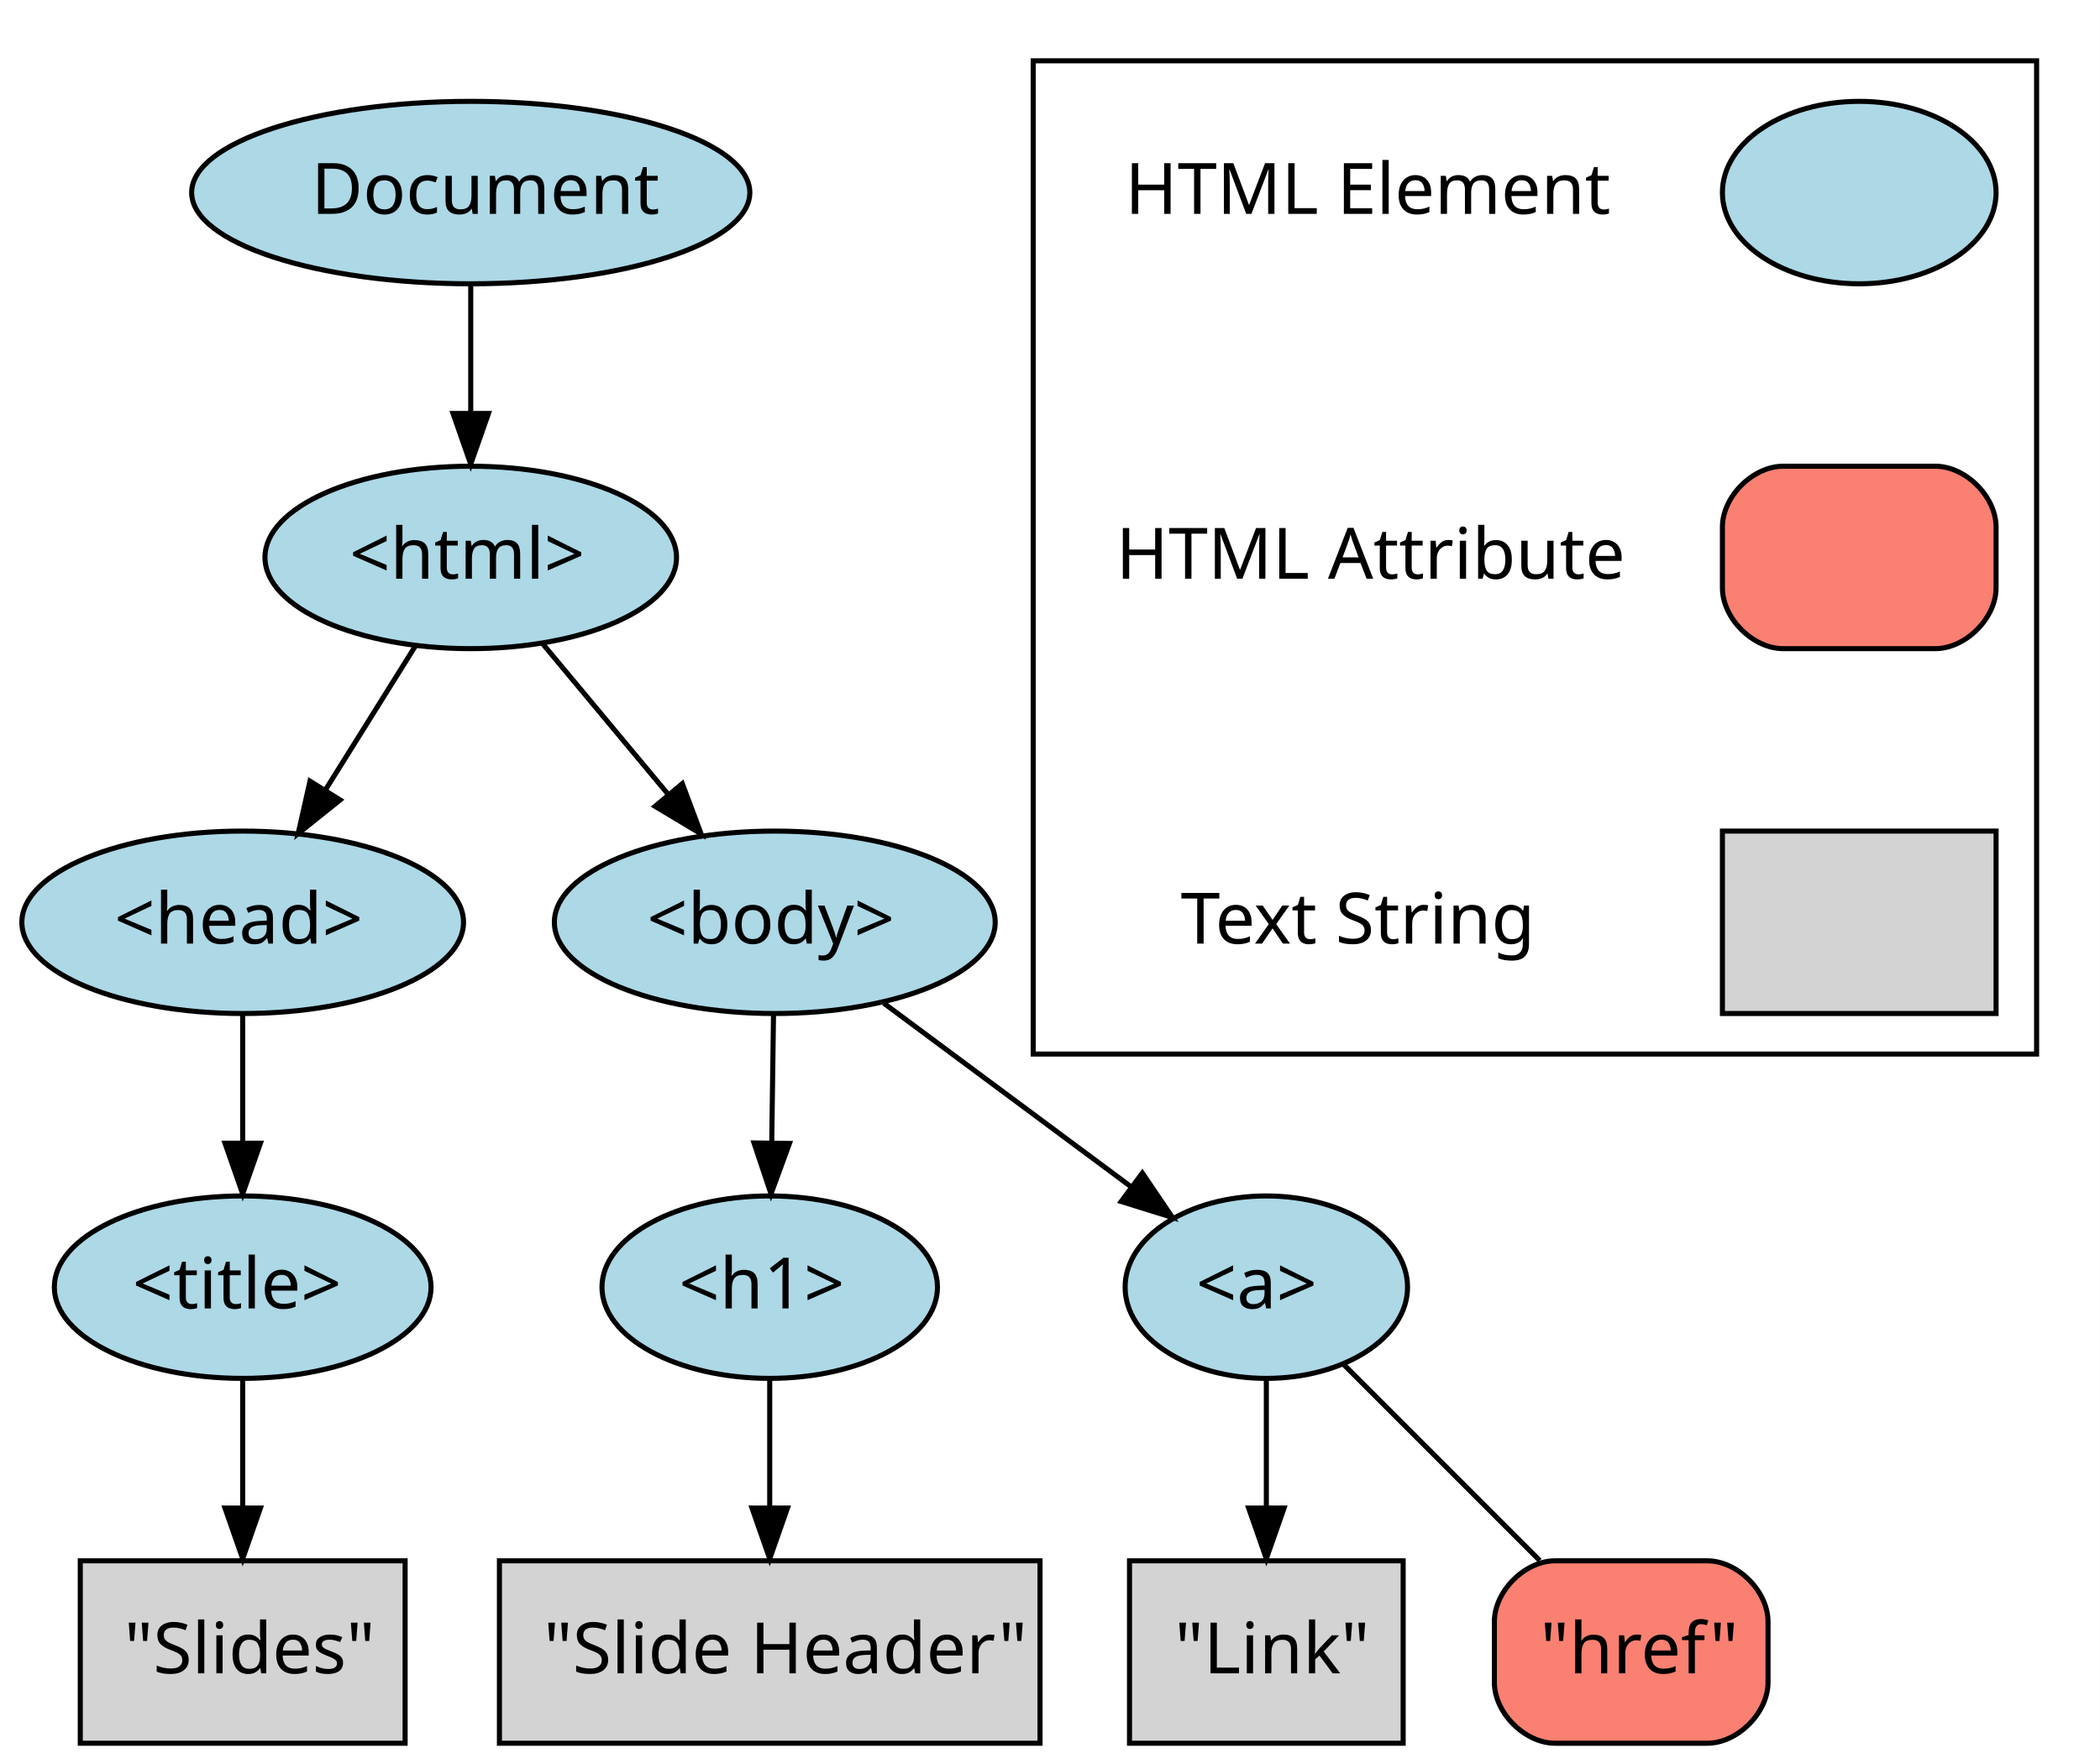
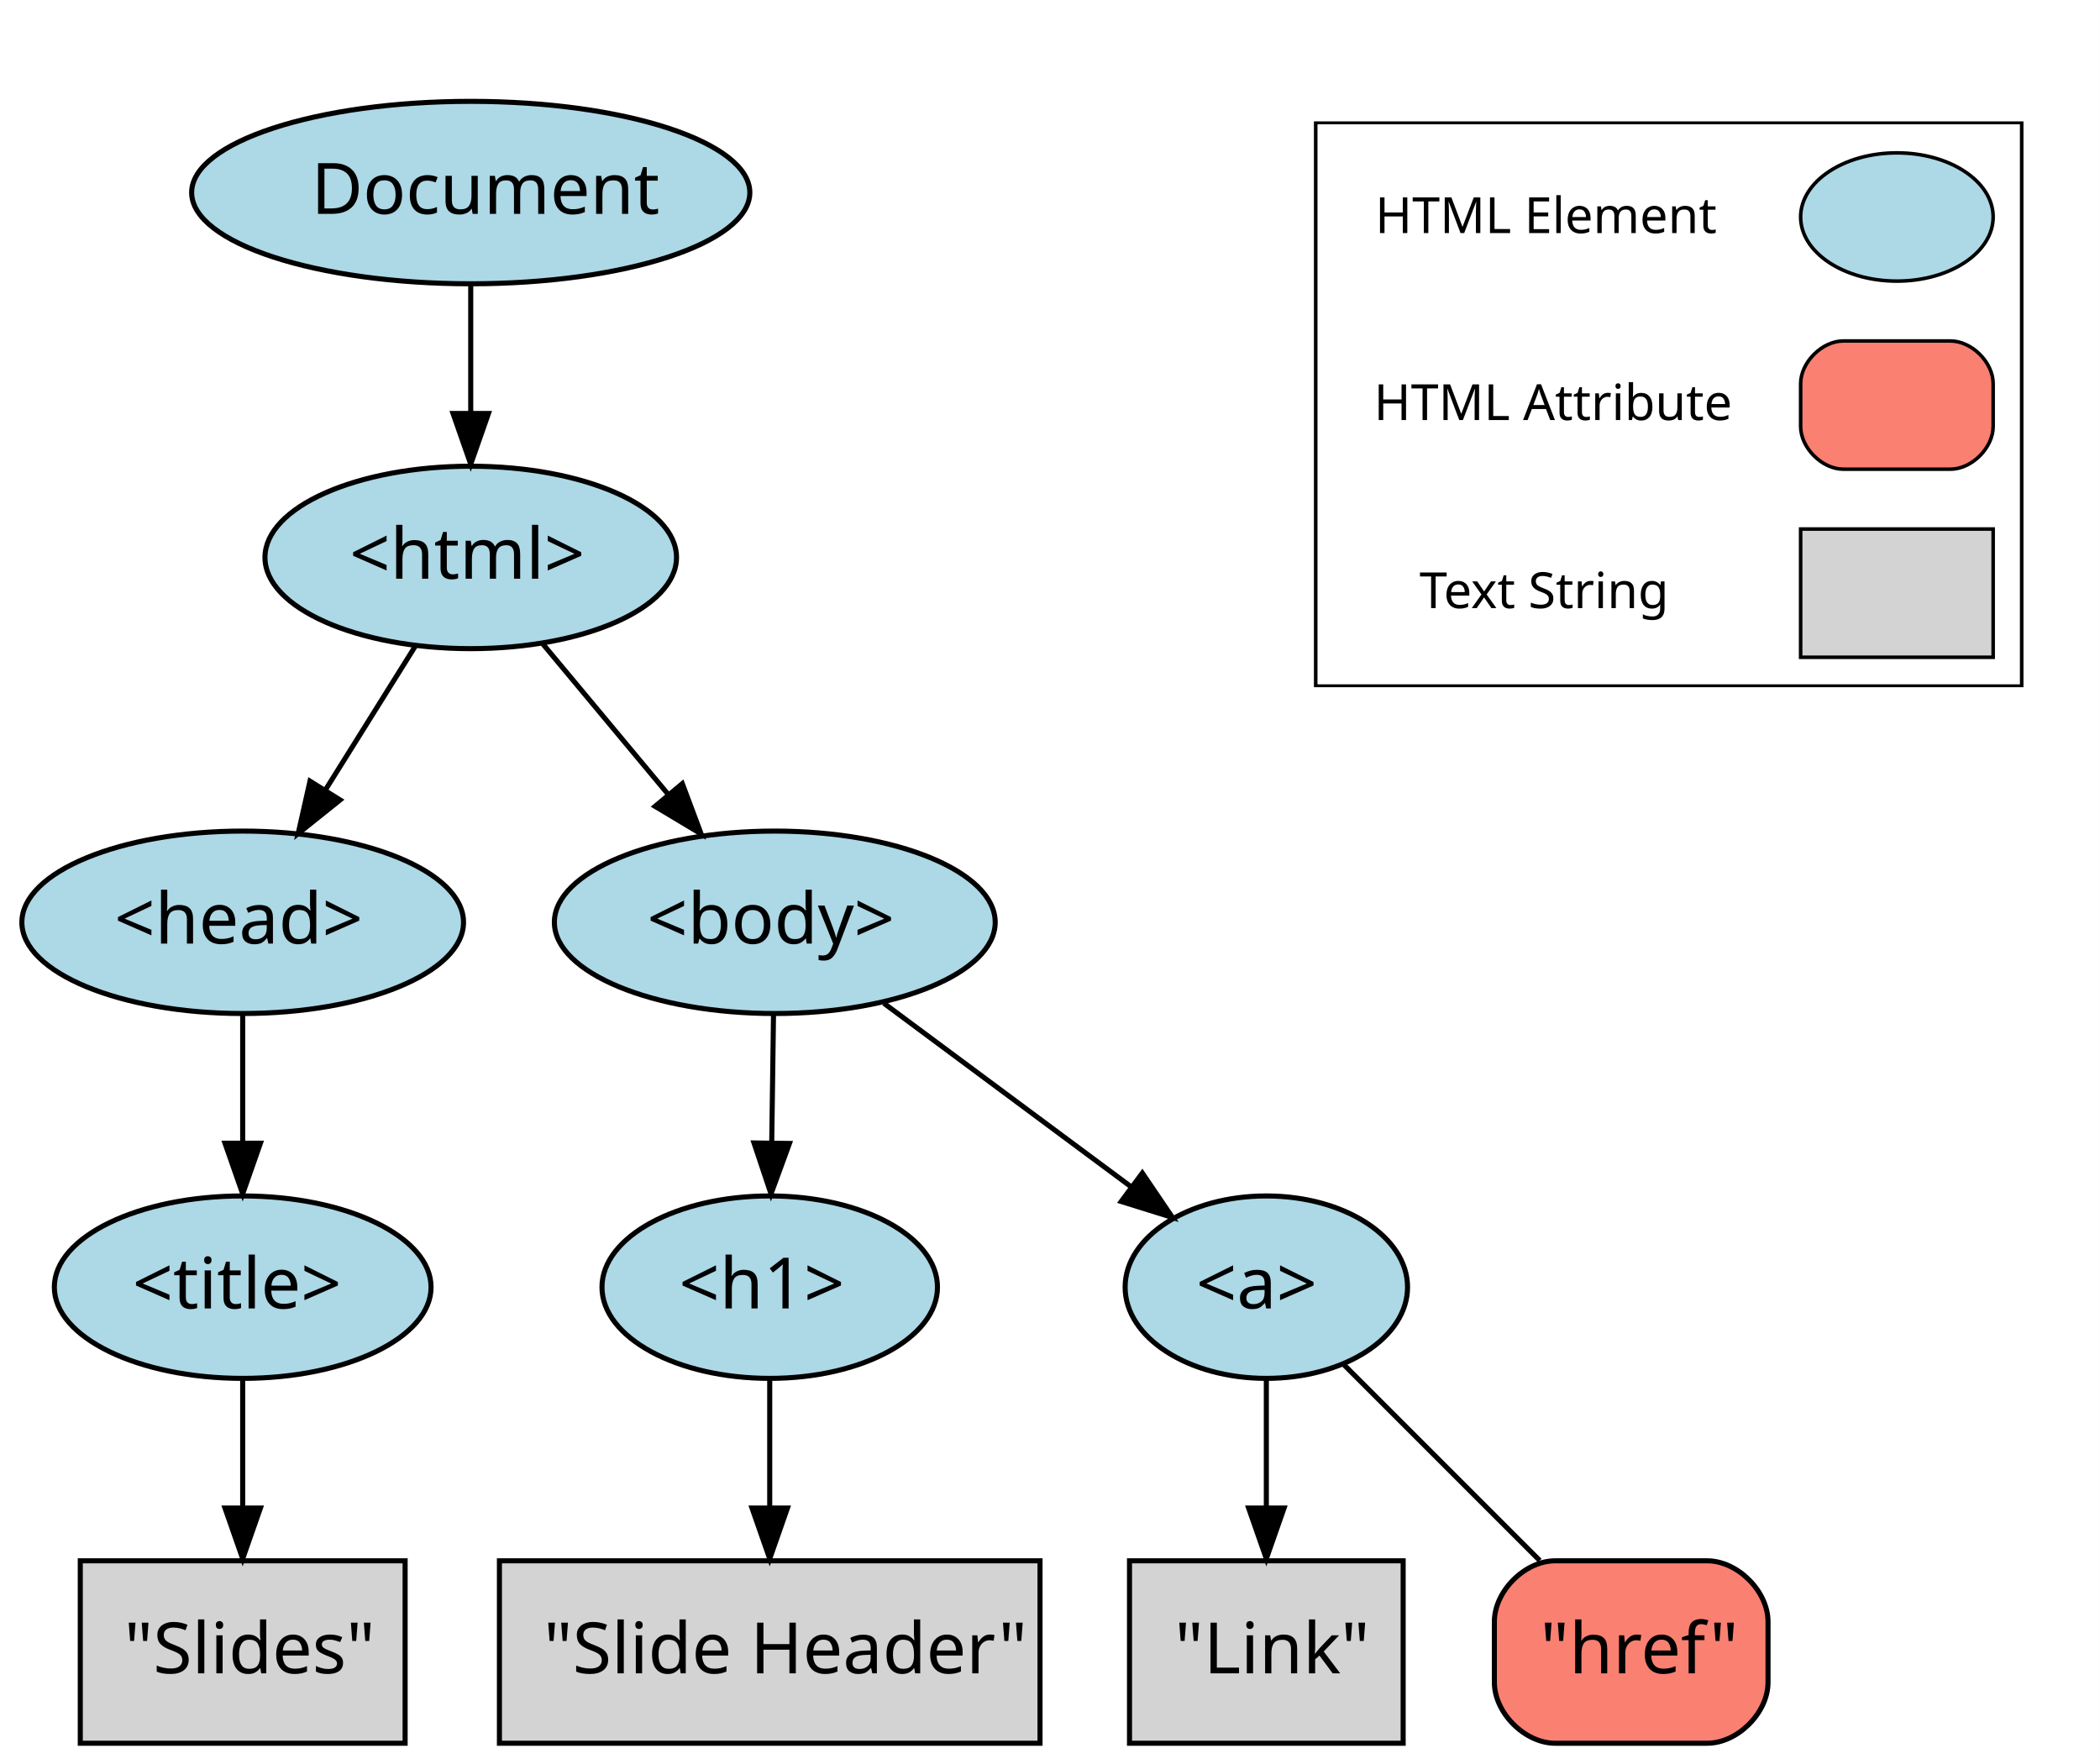
<svg xmlns="http://www.w3.org/2000/svg" viewBox="0 0 690.667 580" height="580" width="690.667" xml:space="preserve" id="svg2" version="1.1">
  <defs id="defs6" />
-   <g transform="matrix(1.333333,0,0,-1.333333,0,580)" id="g10">
+   <g transform="matrix(1.333333,0,0,1.333333,0,1.45e-5)" id="g10">
    <g id="g12">
-       <g transform="matrix(1,0,0,-1,0,435)" id="g14">
+       <g id="g14">
        <path id="path16" style="fill:#ffffff;fill-opacity:1;fill-rule:nonzero;stroke:#ffffff;stroke-width:1.25;stroke-linecap:butt;stroke-linejoin:miter;stroke-miterlimit:4;stroke-dasharray:none;stroke-opacity:1" d="m 0.133,0 h 517.23 V 435 H 0.133 Z" />
      </g>
-       <g transform="matrix(1,0,0,-1,0,435)" id="g18">
-         <path id="path20" style="fill:none;stroke:#000000;stroke-width:1.25;stroke-linecap:butt;stroke-linejoin:miter;stroke-miterlimit:4;stroke-dasharray:none;stroke-opacity:1" d="m 254.863,15 h 247.5 v 245 h -247.5 z" />
+       <g transform="scale(1,0.805554)" id="g18">
+         <path id="path20" style="fill:none;stroke:#000000;stroke-width:0.88;stroke-linecap:butt;stroke-linejoin:miter;stroke-miterlimit:4;stroke-dasharray:none;stroke-opacity:1" d="M 324.543,37.61 H 498.684 V 209.987 H 324.543 Z" />
      </g>
-       <g transform="matrix(1,0,0,-1,0,435)" id="g22">
+       <g id="g22">
        <path id="path24" style="fill:#add8e6;fill-opacity:1;fill-rule:nonzero;stroke:#000000;stroke-width:1.25;stroke-linecap:butt;stroke-linejoin:miter;stroke-miterlimit:4;stroke-dasharray:none;stroke-opacity:1" d="m 184.957,47.5 c 0,-12.426 -30.82,-22.5 -68.844,-22.5 -38.019,0 -68.84,10.074 -68.84,22.5 0,12.426 30.821,22.5 68.84,22.5 38.024,0 68.844,-10.074 68.844,-22.5 z" />
      </g>
-       <text id="text28" style="font-variant:normal;font-weight:normal;font-size:17.499px;font-family:Tahoma;-inkscape-font-specification:Tahoma;writing-mode:lr-tb;fill:#000000;fill-opacity:1;fill-rule:nonzero;stroke:none" transform="matrix(1,0,0,-1,76.75781,382.25)">
-         <tspan id="tspan26" y="0" x="0 11.864 21.349 29.415 39.162 53.844 63.048 72.795">Document</tspan>
+       <text id="text28" style="font-variant:normal;font-weight:normal;font-size:17.499px;font-family:Tahoma;-inkscape-font-specification:Tahoma;writing-mode:lr-tb;fill:#000000;fill-opacity:1;fill-rule:nonzero;stroke:none" transform="translate(76.75781,52.75002)">
+         <tspan id="tspan26" y="0" x="0 11.864 21.349 29.415 39.162 53.739 62.943 72.69">Document</tspan>
      </text>
-       <g transform="matrix(1,0,0,-1,0,435)" id="g30">
+       <g id="g30">
        <path id="path32" style="fill:#add8e6;fill-opacity:1;fill-rule:nonzero;stroke:#000000;stroke-width:1.25;stroke-linecap:butt;stroke-linejoin:miter;stroke-miterlimit:4;stroke-dasharray:none;stroke-opacity:1" d="m 166.871,137.5 c 0,-12.426 -22.726,-22.5 -50.758,-22.5 -28.031,0 -50.754,10.074 -50.754,22.5 0,12.426 22.723,22.5 50.754,22.5 28.032,0 50.758,-10.074 50.758,-22.5 z" />
      </g>
-       <text id="text36" style="font-variant:normal;font-weight:normal;font-size:17.499px;font-family:Tahoma;-inkscape-font-specification:Tahoma;writing-mode:lr-tb;fill:#000000;fill-opacity:1;fill-rule:nonzero;stroke:none" transform="matrix(1,0,0,-1,86.23047,292.25)">
-         <tspan id="tspan34" y="0" x="0 12.722 22.468 28.313 42.994 46.984">&lt;html&gt;</tspan>
+       <text id="text36" style="font-variant:normal;font-weight:normal;font-size:17.499px;font-family:Tahoma;-inkscape-font-specification:Tahoma;writing-mode:lr-tb;fill:#000000;fill-opacity:1;fill-rule:nonzero;stroke:none" transform="translate(86.23046,142.75)">
+         <tspan id="tspan34" y="0" x="0 12.722 22.468 28.313 42.994 46.879">&lt;html&gt;</tspan>
      </text>
-       <g transform="matrix(1,0,0,-1,0,435)" id="g38">
+       <g id="g38">
        <path id="path40" style="fill:none;stroke:#000000;stroke-width:1.25;stroke-linecap:butt;stroke-linejoin:miter;stroke-miterlimit:4;stroke-dasharray:none;stroke-opacity:1" d="m 116.113,70.211 c 0,9.625 0,21.07 0,31.769" />
      </g>
-       <g transform="matrix(1,0,0,-1,0,435)" id="g42">
+       <g id="g42">
        <path id="path44" style="fill:#000000;fill-opacity:1;fill-rule:nonzero;stroke:#000000;stroke-width:1.25;stroke-linecap:butt;stroke-linejoin:miter;stroke-miterlimit:4;stroke-dasharray:none;stroke-opacity:1" d="m 120.492,101.984 -4.379,12.5 -4.371,-12.5 z" />
      </g>
-       <g transform="matrix(1,0,0,-1,0,435)" id="g46">
+       <g id="g46">
        <path id="path48" style="fill:#add8e6;fill-opacity:1;fill-rule:nonzero;stroke:#000000;stroke-width:1.25;stroke-linecap:butt;stroke-linejoin:miter;stroke-miterlimit:4;stroke-dasharray:none;stroke-opacity:1" d="m 114.336,227.5 c 0,-12.426 -24.387,-22.5 -54.473,-22.5 -30.082,0 -54.468,10.074 -54.468,22.5 0,12.426 24.386,22.5 54.468,22.5 30.086,0 54.473,-10.074 54.473,-22.5 z" />
      </g>
-       <text id="text52" style="font-variant:normal;font-weight:normal;font-size:17.499px;font-family:Tahoma;-inkscape-font-specification:Tahoma;writing-mode:lr-tb;fill:#000000;fill-opacity:1;fill-rule:nonzero;stroke:none" transform="matrix(1,0,0,-1,28.22266,202.25)">
-         <tspan id="tspan50" y="0" x="0 12.722 22.468 31.673 40.842 50.501">&lt;head&gt;</tspan>
+       <text id="text52" style="font-variant:normal;font-weight:normal;font-size:17.499px;font-family:Tahoma;-inkscape-font-specification:Tahoma;writing-mode:lr-tb;fill:#000000;fill-opacity:1;fill-rule:nonzero;stroke:none" transform="translate(28.22265,232.75)">
+         <tspan id="tspan50" y="0" x="0 12.722 22.468 31.673 40.842 50.396">&lt;head&gt;</tspan>
      </text>
-       <g transform="matrix(1,0,0,-1,0,435)" id="g54">
+       <g id="g54">
        <path id="path56" style="fill:none;stroke:#000000;stroke-width:1.25;stroke-linecap:butt;stroke-linejoin:miter;stroke-miterlimit:4;stroke-dasharray:none;stroke-opacity:1" d="M 102.5,159.285 C 95.848,169.93 87.703,182.961 80.32,194.77" />
      </g>
-       <g transform="matrix(1,0,0,-1,0,435)" id="g58">
+       <g id="g58">
        <path id="path60" style="fill:#000000;fill-opacity:1;fill-rule:nonzero;stroke:#000000;stroke-width:1.25;stroke-linecap:butt;stroke-linejoin:miter;stroke-miterlimit:4;stroke-dasharray:none;stroke-opacity:1" d="m 83.887,197.32 -10.336,8.282 2.914,-12.918 z" />
      </g>
-       <g transform="matrix(1,0,0,-1,0,435)" id="g62">
+       <g id="g62">
        <path id="path64" style="fill:#add8e6;fill-opacity:1;fill-rule:nonzero;stroke:#000000;stroke-width:1.25;stroke-linecap:butt;stroke-linejoin:miter;stroke-miterlimit:4;stroke-dasharray:none;stroke-opacity:1" d="m 245.484,227.5 c 0,-12.426 -24.339,-22.5 -54.371,-22.5 -30.027,0 -54.367,10.074 -54.367,22.5 0,12.426 24.34,22.5 54.367,22.5 30.032,0 54.371,-10.074 54.371,-22.5 z" />
      </g>
-       <text id="text68" style="font-variant:normal;font-weight:normal;font-size:17.499px;font-family:Tahoma;-inkscape-font-specification:Tahoma;writing-mode:lr-tb;fill:#000000;fill-opacity:1;fill-rule:nonzero;stroke:none" transform="matrix(1,0,0,-1,159.6055,202.25)">
-         <tspan id="tspan66" y="0" x="0 12.722 22.381 31.865 41.525 50.239">&lt;body&gt;</tspan>
+       <text id="text68" style="font-variant:normal;font-weight:normal;font-size:17.499px;font-family:Tahoma;-inkscape-font-specification:Tahoma;writing-mode:lr-tb;fill:#000000;fill-opacity:1;fill-rule:nonzero;stroke:none" transform="translate(159.6055,232.75)">
+         <tspan id="tspan66" y="0" x="0 12.722 22.381 31.865 41.42 50.134">&lt;body&gt;</tspan>
      </text>
-       <g transform="matrix(1,0,0,-1,0,435)" id="g70">
+       <g id="g70">
        <path id="path72" style="fill:none;stroke:#000000;stroke-width:1.25;stroke-linecap:butt;stroke-linejoin:miter;stroke-miterlimit:4;stroke-dasharray:none;stroke-opacity:1" d="m 133.891,158.828 c 9.203,11.047 20.625,24.754 30.836,37.008" />
      </g>
-       <g transform="matrix(1,0,0,-1,0,435)" id="g74">
+       <g id="g74">
        <path id="path76" style="fill:#000000;fill-opacity:1;fill-rule:nonzero;stroke:#000000;stroke-width:1.25;stroke-linecap:butt;stroke-linejoin:miter;stroke-miterlimit:4;stroke-dasharray:none;stroke-opacity:1" d="m 168.305,193.297 4.644,12.402 -11.363,-6.801 z" />
      </g>
-       <g transform="matrix(1,0,0,-1,0,435)" id="g78">
+       <g id="g78">
        <path id="path80" style="fill:#add8e6;fill-opacity:1;fill-rule:nonzero;stroke:#000000;stroke-width:1.25;stroke-linecap:butt;stroke-linejoin:miter;stroke-miterlimit:4;stroke-dasharray:none;stroke-opacity:1" d="m 106.328,317.5 c 0,-12.426 -20.801,-22.5 -46.465,-22.5 -25.66,0 -46.461,10.074 -46.461,22.5 0,12.426 20.801,22.5 46.461,22.5 25.664,0 46.465,-10.074 46.465,-22.5 z" />
      </g>
-       <text id="text84" style="font-variant:normal;font-weight:normal;font-size:17.499px;font-family:Tahoma;-inkscape-font-specification:Tahoma;writing-mode:lr-tb;fill:#000000;fill-opacity:1;fill-rule:nonzero;stroke:none" transform="matrix(1,0,0,-1,32.67578,112.25)">
-         <tspan id="tspan82" y="0" x="0 12.722 18.566 22.556 28.401 32.39 41.595">&lt;title&gt;</tspan>
+       <text id="text84" style="font-variant:normal;font-weight:normal;font-size:17.499px;font-family:Tahoma;-inkscape-font-specification:Tahoma;writing-mode:lr-tb;fill:#000000;fill-opacity:1;fill-rule:nonzero;stroke:none" transform="translate(32.67578,322.75)">
+         <tspan id="tspan82" y="0" x="0 12.722 18.566 22.556 28.401 32.285 41.49">&lt;title&gt;</tspan>
      </text>
-       <g transform="matrix(1,0,0,-1,0,435)" id="g86">
+       <g id="g86">
        <path id="path88" style="fill:none;stroke:#000000;stroke-width:1.25;stroke-linecap:butt;stroke-linejoin:miter;stroke-miterlimit:4;stroke-dasharray:none;stroke-opacity:1" d="m 59.863,250.211 c 0,9.625 0,21.07 0,31.769" />
      </g>
-       <g transform="matrix(1,0,0,-1,0,435)" id="g90">
+       <g id="g90">
        <path id="path92" style="fill:#000000;fill-opacity:1;fill-rule:nonzero;stroke:#000000;stroke-width:1.25;stroke-linecap:butt;stroke-linejoin:miter;stroke-miterlimit:4;stroke-dasharray:none;stroke-opacity:1" d="m 64.242,281.984 -4.379,12.5 -4.371,-12.5 z" />
      </g>
-       <g transform="matrix(1,0,0,-1,0,435)" id="g94">
+       <g id="g94">
        <path id="path96" style="fill:#add8e6;fill-opacity:1;fill-rule:nonzero;stroke:#000000;stroke-width:1.25;stroke-linecap:butt;stroke-linejoin:miter;stroke-miterlimit:4;stroke-dasharray:none;stroke-opacity:1" d="m 231.242,317.5 c 0,-12.426 -18.527,-22.5 -41.379,-22.5 -22.851,0 -41.375,10.074 -41.375,22.5 0,12.426 18.524,22.5 41.375,22.5 22.852,0 41.379,-10.074 41.379,-22.5 z" />
      </g>
-       <text id="text100" style="font-variant:normal;font-weight:normal;font-size:17.499px;font-family:Tahoma;-inkscape-font-specification:Tahoma;writing-mode:lr-tb;fill:#000000;fill-opacity:1;fill-rule:nonzero;stroke:none" transform="matrix(1,0,0,-1,167.4805,112.25)">
+       <text id="text100" style="font-variant:normal;font-weight:normal;font-size:17.499px;font-family:Tahoma;-inkscape-font-specification:Tahoma;writing-mode:lr-tb;fill:#000000;fill-opacity:1;fill-rule:nonzero;stroke:none" transform="translate(167.4805,322.75)">
        <tspan id="tspan98" y="0" x="0 12.722 22.468 32.005">&lt;h1&gt;</tspan>
      </text>
-       <g transform="matrix(1,0,0,-1,0,435)" id="g102">
+       <g id="g102">
        <path id="path104" style="fill:none;stroke:#000000;stroke-width:1.25;stroke-linecap:butt;stroke-linejoin:miter;stroke-miterlimit:4;stroke-dasharray:none;stroke-opacity:1" d="m 190.801,250.211 c -0.137,9.625 -0.293,21.07 -0.442,31.769" />
      </g>
-       <g transform="matrix(1,0,0,-1,0,435)" id="g106">
+       <g id="g106">
        <path id="path108" style="fill:#000000;fill-opacity:1;fill-rule:nonzero;stroke:#000000;stroke-width:1.25;stroke-linecap:butt;stroke-linejoin:miter;stroke-miterlimit:4;stroke-dasharray:none;stroke-opacity:1" d="m 194.734,282.047 -4.55,12.437 -4.2,-12.558 z" />
      </g>
-       <g transform="matrix(1,0,0,-1,0,435)" id="g110">
+       <g id="g110">
        <path id="path112" style="fill:#add8e6;fill-opacity:1;fill-rule:nonzero;stroke:#000000;stroke-width:1.25;stroke-linecap:butt;stroke-linejoin:miter;stroke-miterlimit:4;stroke-dasharray:none;stroke-opacity:1" d="m 347.195,317.5 c 0,-12.426 -15.593,-22.5 -34.832,-22.5 -19.234,0 -34.832,10.074 -34.832,22.5 0,12.426 15.598,22.5 34.832,22.5 19.239,0 34.832,-10.074 34.832,-22.5 z" />
      </g>
-       <text id="text116" style="font-variant:normal;font-weight:normal;font-size:17.499px;font-family:Tahoma;-inkscape-font-specification:Tahoma;writing-mode:lr-tb;fill:#000000;fill-opacity:1;fill-rule:nonzero;stroke:none" transform="matrix(1,0,0,-1,295.043,112.25)">
+       <text id="text116" style="font-variant:normal;font-weight:normal;font-size:17.499px;font-family:Tahoma;-inkscape-font-specification:Tahoma;writing-mode:lr-tb;fill:#000000;fill-opacity:1;fill-rule:nonzero;stroke:none" transform="translate(295.043,322.75)">
        <tspan id="tspan114" y="0" x="0 12.722 21.891">&lt;a&gt;</tspan>
      </text>
-       <g transform="matrix(1,0,0,-1,0,435)" id="g118">
+       <g id="g118">
        <path id="path120" style="fill:none;stroke:#000000;stroke-width:1.25;stroke-linecap:butt;stroke-linejoin:miter;stroke-miterlimit:4;stroke-dasharray:none;stroke-opacity:1" d="m 218.023,247.473 c 18.016,13.371 41.852,31.066 61.055,45.32" />
      </g>
-       <g transform="matrix(1,0,0,-1,0,435)" id="g122">
+       <g id="g122">
        <path id="path124" style="fill:#000000;fill-opacity:1;fill-rule:nonzero;stroke:#000000;stroke-width:1.25;stroke-linecap:butt;stroke-linejoin:miter;stroke-miterlimit:4;stroke-dasharray:none;stroke-opacity:1" d="m 281.777,289.348 7.43,10.961 -12.644,-3.938 z" />
      </g>
-       <g transform="matrix(1,0,0,-1,0,435)" id="g126">
+       <g id="g126">
        <path id="path128" style="fill:#d3d3d3;fill-opacity:1;fill-rule:nonzero;stroke:#000000;stroke-width:1.25;stroke-linecap:butt;stroke-linejoin:miter;stroke-miterlimit:4;stroke-dasharray:none;stroke-opacity:1" d="M 19.801,385 H 99.93 v 45 H 19.801 Z" />
      </g>
-       <text id="text132" style="font-variant:normal;font-weight:normal;font-size:17.499px;font-family:Tahoma;-inkscape-font-specification:Tahoma;writing-mode:lr-tb;fill:#000000;fill-opacity:1;fill-rule:nonzero;stroke:none" transform="matrix(1,0,0,-1,30.62109,22.25)">
-         <tspan id="tspan130" y="0" x="0 7.017 16.764 20.754 24.743 34.403 43.607 51.411">"Slides"</tspan>
+       <text id="text132" style="font-variant:normal;font-weight:normal;font-size:17.499px;font-family:Tahoma;-inkscape-font-specification:Tahoma;writing-mode:lr-tb;fill:#000000;fill-opacity:1;fill-rule:nonzero;stroke:none" transform="translate(30.62109,412.75)">
+         <tspan id="tspan130" y="0" x="0 7.017 16.764 20.754 24.743 34.403 43.502 51.306">"Slides"</tspan>
      </text>
-       <g transform="matrix(1,0,0,-1,0,435)" id="g134">
+       <g id="g134">
        <path id="path136" style="fill:none;stroke:#000000;stroke-width:1.25;stroke-linecap:butt;stroke-linejoin:miter;stroke-miterlimit:4;stroke-dasharray:none;stroke-opacity:1" d="m 59.863,340.211 c 0,9.625 0,21.07 0,31.769" />
      </g>
-       <g transform="matrix(1,0,0,-1,0,435)" id="g138">
+       <g id="g138">
        <path id="path140" style="fill:#000000;fill-opacity:1;fill-rule:nonzero;stroke:#000000;stroke-width:1.25;stroke-linecap:butt;stroke-linejoin:miter;stroke-miterlimit:4;stroke-dasharray:none;stroke-opacity:1" d="m 64.242,371.984 -4.379,12.5 -4.371,-12.5 z" />
      </g>
-       <g transform="matrix(1,0,0,-1,0,435)" id="g142">
+       <g id="g142">
        <path id="path144" style="fill:#d3d3d3;fill-opacity:1;fill-rule:nonzero;stroke:#000000;stroke-width:1.25;stroke-linecap:butt;stroke-linejoin:miter;stroke-miterlimit:4;stroke-dasharray:none;stroke-opacity:1" d="m 123.191,385 h 133.348 v 45 H 123.191 Z" />
      </g>
-       <text id="text148" style="font-variant:normal;font-weight:normal;font-size:17.499px;font-family:Tahoma;-inkscape-font-specification:Tahoma;writing-mode:lr-tb;fill:#000000;fill-opacity:1;fill-rule:nonzero;stroke:none" transform="matrix(1,0,0,-1,134.0938,22.25)">
-         <tspan id="tspan146" y="0" x="0 7.017 16.764 20.754 24.743 34.403 43.607 49.067 60.878 70.083 79.252 88.911 98.116 104.415">"Slide Header"</tspan>
+       <text id="text148" style="font-variant:normal;font-weight:normal;font-size:17.499px;font-family:Tahoma;-inkscape-font-specification:Tahoma;writing-mode:lr-tb;fill:#000000;fill-opacity:1;fill-rule:nonzero;stroke:none" transform="translate(134.0938,412.75)">
+         <tspan id="tspan146" y="0" x="0 7.017 16.764 20.754 24.743 34.403 43.502 48.962 60.773 69.978 79.147 88.806 97.906 104.205">"Slide Header"</tspan>
      </text>
-       <g transform="matrix(1,0,0,-1,0,435)" id="g150">
+       <g id="g150">
        <path id="path152" style="fill:none;stroke:#000000;stroke-width:1.25;stroke-linecap:butt;stroke-linejoin:miter;stroke-miterlimit:4;stroke-dasharray:none;stroke-opacity:1" d="m 189.863,340.211 c 0,9.625 0,21.07 0,31.769" />
      </g>
-       <g transform="matrix(1,0,0,-1,0,435)" id="g154">
+       <g id="g154">
        <path id="path156" style="fill:#000000;fill-opacity:1;fill-rule:nonzero;stroke:#000000;stroke-width:1.25;stroke-linecap:butt;stroke-linejoin:miter;stroke-miterlimit:4;stroke-dasharray:none;stroke-opacity:1" d="m 194.242,371.984 -4.379,12.5 -4.371,-12.5 z" />
      </g>
-       <g transform="matrix(1,0,0,-1,0,435)" id="g158">
+       <g id="g158">
        <path id="path160" style="fill:#d3d3d3;fill-opacity:1;fill-rule:nonzero;stroke:#000000;stroke-width:1.25;stroke-linecap:butt;stroke-linejoin:miter;stroke-miterlimit:4;stroke-dasharray:none;stroke-opacity:1" d="m 278.613,385 h 67.5 v 45 h -67.5 z" />
      </g>
-       <text id="text164" style="font-variant:normal;font-weight:normal;font-size:17.499px;font-family:Tahoma;-inkscape-font-specification:Tahoma;writing-mode:lr-tb;fill:#000000;fill-opacity:1;fill-rule:nonzero;stroke:none" transform="matrix(1,0,0,-1,289.75,22.25)">
+       <text id="text164" style="font-variant:normal;font-weight:normal;font-size:17.499px;font-family:Tahoma;-inkscape-font-specification:Tahoma;writing-mode:lr-tb;fill:#000000;fill-opacity:1;fill-rule:nonzero;stroke:none" transform="translate(289.75,412.75)">
        <tspan id="tspan162" y="0" x="0 7.017 15.714 19.704 29.45 38.165">"Link"</tspan>
      </text>
-       <g transform="matrix(1,0,0,-1,0,435)" id="g166">
+       <g id="g166">
        <path id="path168" style="fill:none;stroke:#000000;stroke-width:1.25;stroke-linecap:butt;stroke-linejoin:miter;stroke-miterlimit:4;stroke-dasharray:none;stroke-opacity:1" d="m 312.363,340.211 c 0,9.625 0,21.07 0,31.769" />
      </g>
-       <g transform="matrix(1,0,0,-1,0,435)" id="g170">
+       <g id="g170">
        <path id="path172" style="fill:#000000;fill-opacity:1;fill-rule:nonzero;stroke:#000000;stroke-width:1.25;stroke-linecap:butt;stroke-linejoin:miter;stroke-miterlimit:4;stroke-dasharray:none;stroke-opacity:1" d="m 316.742,371.984 -4.379,12.5 -4.371,-12.5 z" />
      </g>
-       <g transform="matrix(1,0,0,-1,0,435)" id="g174">
+       <g id="g174">
        <path id="path176" style="fill:#fa8072;fill-opacity:1;fill-rule:nonzero;stroke:#000000;stroke-width:1.25;stroke-linecap:butt;stroke-linejoin:miter;stroke-miterlimit:4;stroke-dasharray:none;stroke-opacity:1" d="m 421.113,385 c 0,0 -37.5,0 -37.5,0 -7.5,0 -15,7.5 -15,15 0,0 0,15 0,15 0,7.5 7.5,15 15,15 0,0 37.5,0 37.5,0 7.5,0 15,-7.5 15,-15 0,0 0,-15 0,-15 0,-7.5 -7.5,-15 -15,-15" />
      </g>
-       <text id="text180" style="font-variant:normal;font-weight:normal;font-size:17.499px;font-family:Tahoma;-inkscape-font-specification:Tahoma;writing-mode:lr-tb;fill:#000000;fill-opacity:1;fill-rule:nonzero;stroke:none" transform="matrix(1,0,0,-1,379.918,22.25)">
+       <text id="text180" style="font-variant:normal;font-weight:normal;font-size:17.499px;font-family:Tahoma;-inkscape-font-specification:Tahoma;writing-mode:lr-tb;fill:#000000;fill-opacity:1;fill-rule:nonzero;stroke:none" transform="translate(379.918,412.75)">
        <tspan id="tspan178" y="0" x="0 7.017 16.764 23.063 32.268 37.832">"href"</tspan>
      </text>
-       <g transform="matrix(1,0,0,-1,0,435)" id="g182">
+       <g id="g182">
        <path id="path184" style="fill:none;stroke:#000000;stroke-width:1.25;stroke-linecap:butt;stroke-linejoin:miter;stroke-miterlimit:4;stroke-dasharray:none;stroke-opacity:1" d="m 331.453,336.586 c 14.137,14.141 33.453,33.453 48.356,48.355" />
      </g>
-       <g transform="matrix(1,0,0,-1,0,435)" id="g186">
-         <path id="path188" style="fill:#add8e6;fill-opacity:1;fill-rule:nonzero;stroke:#000000;stroke-width:1.25;stroke-linecap:butt;stroke-linejoin:miter;stroke-miterlimit:4;stroke-dasharray:none;stroke-opacity:1" d="m 492.363,47.5 c 0,-12.426 -15.109,-22.5 -33.75,-22.5 -18.636,0 -33.75,10.074 -33.75,22.5 0,12.426 15.114,22.5 33.75,22.5 18.641,0 33.75,-10.074 33.75,-22.5 z" />
+       <g transform="scale(1,0.99905)" id="g186">
+         <path id="path188" style="fill:#add8e6;fill-opacity:1;fill-rule:nonzero;stroke:#000000;stroke-width:0.88;stroke-linecap:butt;stroke-linejoin:miter;stroke-miterlimit:4;stroke-dasharray:none;stroke-opacity:1" d="m 491.648,53.574 c 0,-8.742 -10.632,-15.831 -23.746,-15.831 -13.113,0 -23.746,7.089 -23.746,15.831 0,8.743 10.633,15.832 23.746,15.832 13.114,0 23.746,-7.089 23.746,-15.832 z" />
      </g>
-       <g transform="matrix(1,0,0,-1,0,435)" id="g190">
-         <path id="path192" style="fill:#fa8072;fill-opacity:1;fill-rule:nonzero;stroke:#000000;stroke-width:1.25;stroke-linecap:butt;stroke-linejoin:miter;stroke-miterlimit:4;stroke-dasharray:none;stroke-opacity:1" d="m 477.363,115 c 0,0 -37.5,0 -37.5,0 -7.5,0 -15,7.5 -15,15 0,0 0,15 0,15 0,7.5 7.5,15 15,15 0,0 37.5,0 37.5,0 7.5,0 15,-7.5 15,-15 0,0 0,-15 0,-15 0,-7.5 -7.5,-15 -15,-15" />
+       <g transform="scale(1,0.99905)" id="g190">
+         <path id="path192" style="fill:#fa8072;fill-opacity:1;fill-rule:nonzero;stroke:#000000;stroke-width:0.88;stroke-linecap:butt;stroke-linejoin:miter;stroke-miterlimit:4;stroke-dasharray:none;stroke-opacity:1" d="m 481.094,84.182 c 0,0 -26.387,0 -26.387,0 -5.273,0 -10.551,5.278 -10.551,10.556 0,0 0,10.553 0,10.553 0,5.275 5.278,10.553 10.551,10.553 0,0 26.387,0 26.387,0 5.277,0 10.554,-5.278 10.554,-10.553 0,0 0,-10.553 0,-10.553 0,-5.278 -5.277,-10.556 -10.554,-10.556" />
      </g>
-       <text id="text198" style="font-variant:normal;font-weight:normal;font-size:17.499px;font-family:Tahoma;-inkscape-font-specification:Tahoma;writing-mode:lr-tb;fill:#000000;fill-opacity:1;fill-rule:nonzero;stroke:none" transform="matrix(1,0,0,-1,277.4961,382.25)">
-         <tspan id="tspan194" y="0" x="0 11.812 22.013 35.488 44.184 49.644 59.461 63.451 72.655 87.336 96.541 106.288">HTML Element</tspan>
-         <tspan id="tspan196" y="90" x="-2.227 9.585 19.787 33.261 41.958 47.417 57.899 63.744 69.588 75.888 79.878 89.537 99.284 105.128">HTML Attribute</tspan>
+       <text id="text196" style="font-variant:normal;font-weight:normal;font-size:12.312px;font-family:Tahoma;-inkscape-font-specification:Tahoma;writing-mode:lr-tb;fill:#000000;fill-opacity:1;fill-rule:nonzero;stroke:none" transform="matrix(1,0,0,0.9990505,338.9003,103.6093)">
+         <tspan id="tspan194" y="0" x="0 8.311 15.489 24.969 31.088 34.856 42.231 46.343 50.455 54.888 57.695 64.418 71.275 75.388">HTML Attribute</tspan>
      </text>
-       <g transform="matrix(1,0,0,-1,0,435)" id="g200">
-         <path id="path202" style="fill:#d3d3d3;fill-opacity:1;fill-rule:nonzero;stroke:#000000;stroke-width:1.25;stroke-linecap:butt;stroke-linejoin:miter;stroke-miterlimit:4;stroke-dasharray:none;stroke-opacity:1" d="m 424.863,205 h 67.5 v 45 h -67.5 z" />
+       <g transform="scale(1,0.99905)" id="g198">
+         <path id="path200" style="fill:#d3d3d3;fill-opacity:1;fill-rule:nonzero;stroke:#000000;stroke-width:0.88;stroke-linecap:butt;stroke-linejoin:miter;stroke-miterlimit:4;stroke-dasharray:none;stroke-opacity:1" d="m 444.156,130.62 h 47.492 v 31.663 h -47.492 z" />
      </g>
-       <text id="text206" style="font-variant:normal;font-weight:normal;font-size:17.499px;font-family:Tahoma;-inkscape-font-specification:Tahoma;writing-mode:lr-tb;fill:#000000;fill-opacity:1;fill-rule:nonzero;stroke:none" transform="matrix(1,0,0,-1,291.2383,202.25)">
-         <tspan id="tspan204" y="0" x="0 10.202 19.406 28.068 33.913 39.372 49.119 54.964 61.263 65.253 75">Text String</tspan>
+       <text id="text206" style="font-variant:normal;font-weight:normal;font-size:12.312px;font-family:Tahoma;-inkscape-font-specification:Tahoma;writing-mode:lr-tb;fill:#000000;fill-opacity:1;fill-rule:nonzero;stroke:none" transform="matrix(1,0,0,0.9990505,350.136,150.003)">
+         <tspan id="tspan202" y="0" x="0 7.178 13.654 19.749 23.861 27.702 34.487 38.599 43.031 45.838 52.696">Text String</tspan>
+         <tspan id="tspan204" y="-92.603" x="-10.921 -2.61 4.568 14.048 20.167 23.972 30.879 33.686 40.162 50.492 56.968 63.826">HTML Element</tspan>
      </text>
    </g>
  </g>
</svg>
